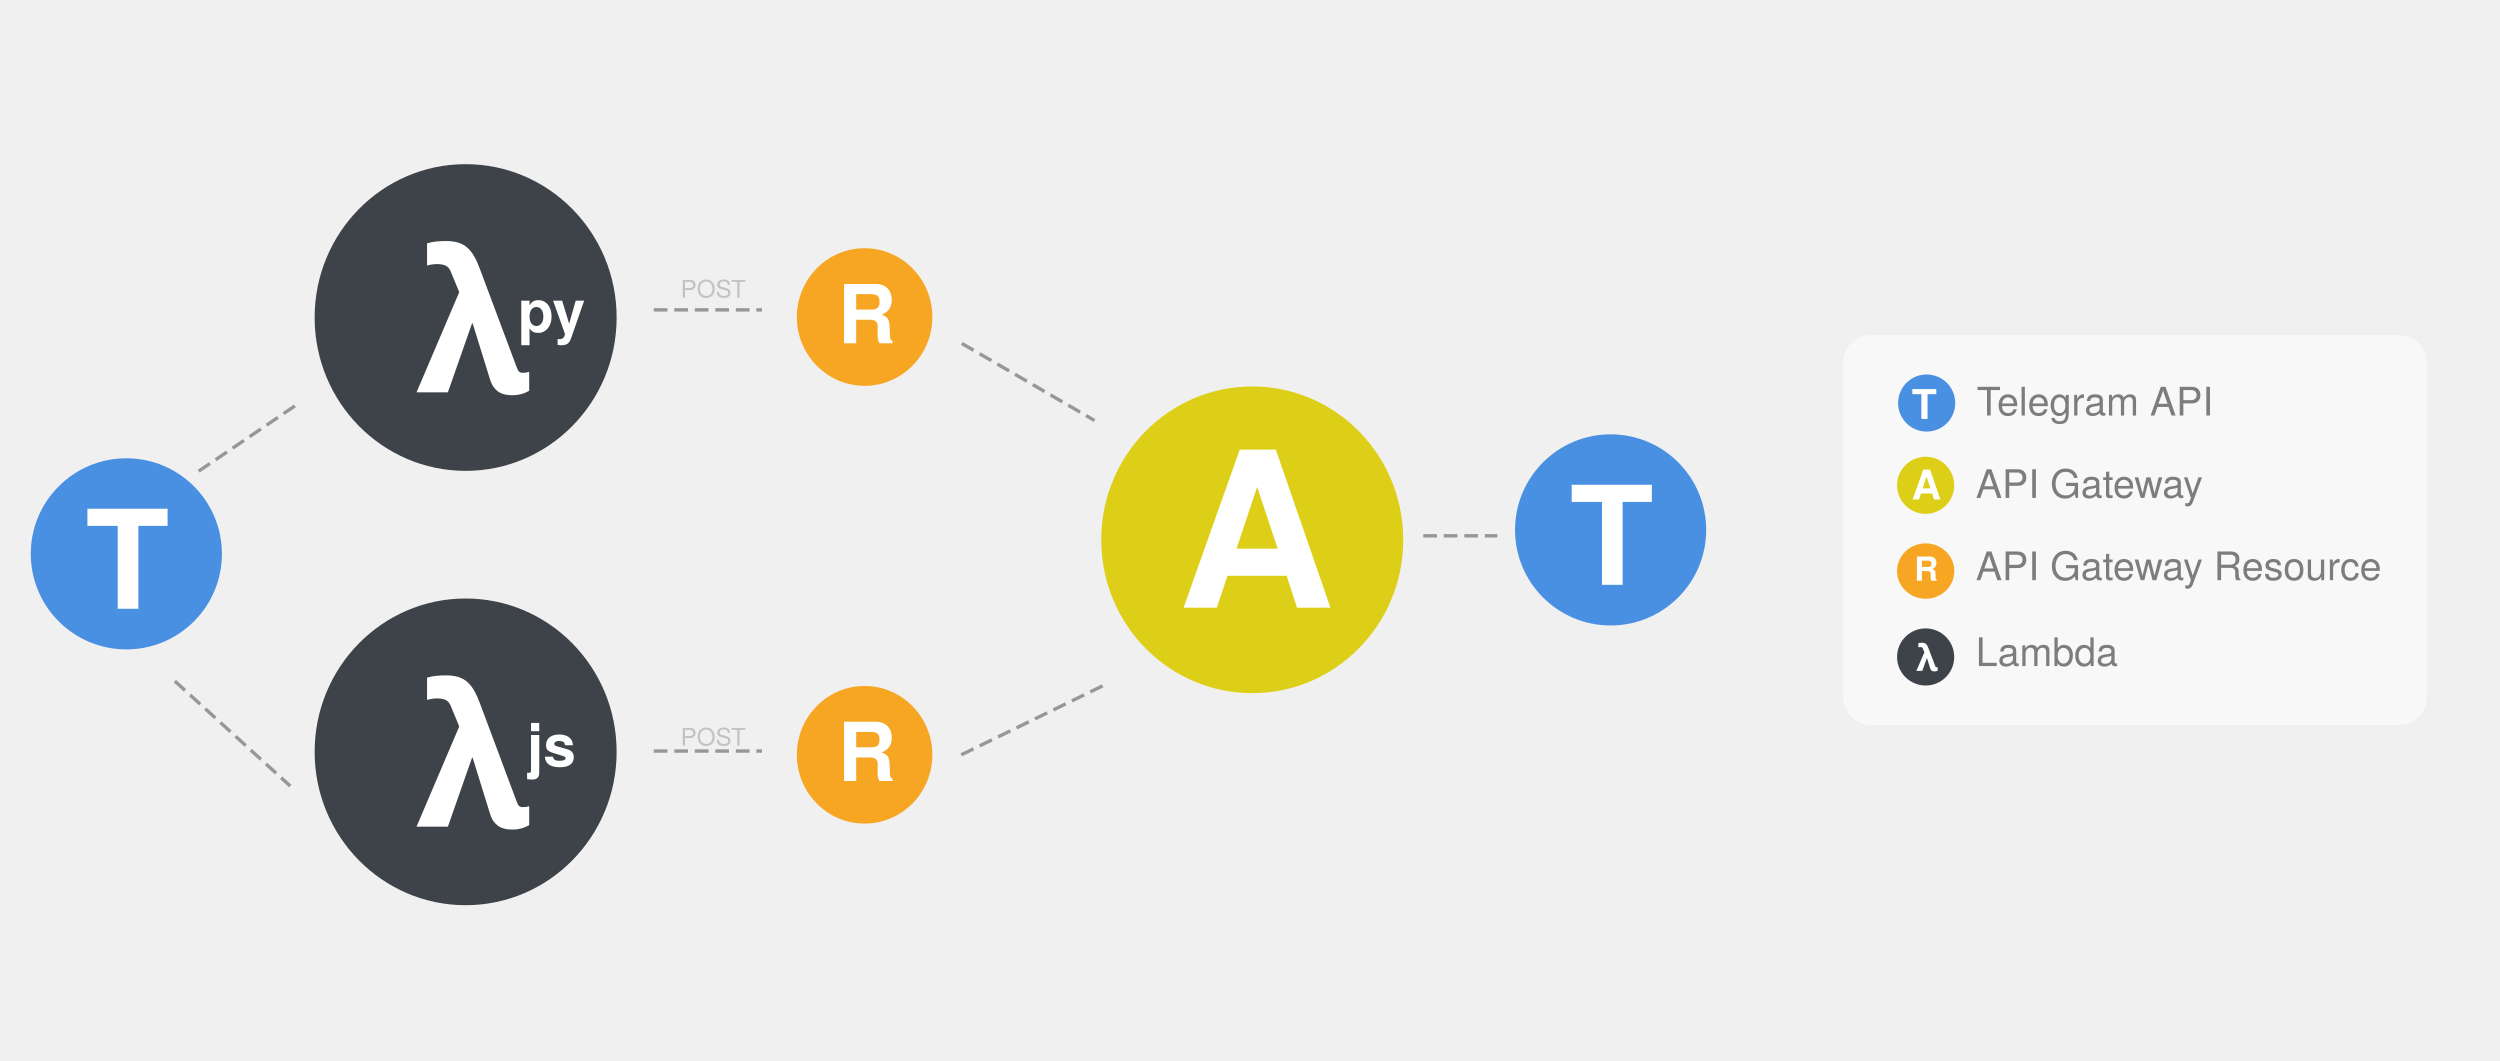
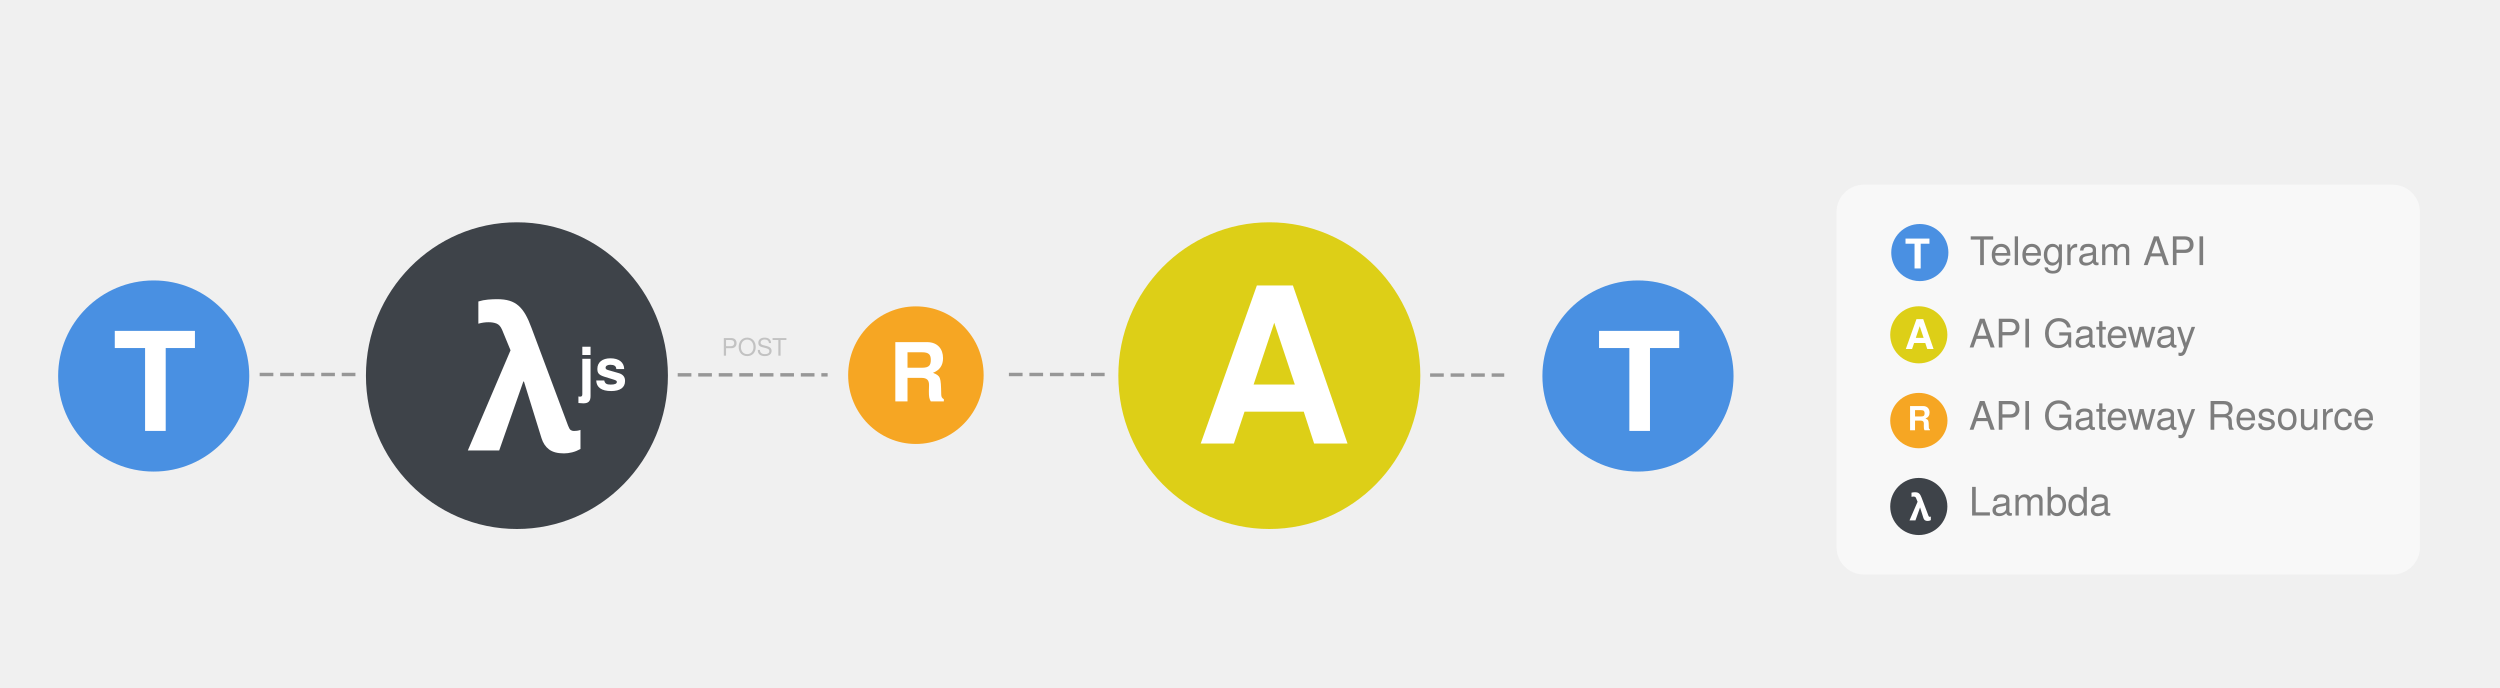
- <svg xmlns="http://www.w3.org/2000/svg" width="731px" height="310px" viewBox="0 0 731 310" version="1.1">
+ <svg xmlns="http://www.w3.org/2000/svg" width="731px" height="201px" viewBox="0 0 731 201" version="1.1">
  <defs />
  <g id="Page-1" stroke="none" stroke-width="1" fill="none" fill-rule="evenodd">
    <g id="telegram">
-       <g id="Oval-1-+-λ-+-A" transform="translate(322, 113)">
+       <g id="Oval-1-+-λ-+-A" transform="translate(327, 65)">
        <g id="Oval-1-+-λ" fill="#DDCF17">
          <ellipse id="Oval-1" cx="44.151" cy="44.84" rx="44.151" ry="44.84" />
        </g>
        <text id="A" font-family="Helvetica Neue" font-size="63.387" font-weight="bold" fill="#FFFFFF">
          <tspan x="22.45" y="64.682">A</tspan>
        </text>
      </g>
-       <path d="M191.66,90.604 L222.294,90.604" id="Line" stroke="#979797" stroke-linecap="square" stroke-dasharray="3,3" />
-       <g id="Oval-1-+-λ-+-py" transform="translate(92, 48)">
-         <g id="Oval-1-+-λ">
-           <ellipse id="Oval-1" fill="#3E4349" cx="44.151" cy="44.84" rx="44.151" ry="44.84" />
-           <path d="M60.802,61.015 C61.123,61.015 61.435,60.995 61.737,60.954 C62.038,60.913 62.37,60.832 62.732,60.709 L62.732,66.284 C61.928,66.734 61.113,67.061 60.289,67.265 C59.465,67.469 58.67,67.571 57.906,67.571 C56.016,67.571 54.558,67.183 53.532,66.407 C52.507,65.631 51.773,64.528 51.331,63.099 L46.203,46.556 L46.022,46.556 L38.964,66.713 L29.794,66.713 L42.282,37.428 L39.808,31.423 C39.406,30.484 38.873,29.881 38.21,29.616 C37.546,29.35 36.752,29.218 35.827,29.218 C34.862,29.218 33.876,29.361 32.871,29.647 L32.871,23.152 C33.796,22.866 34.731,22.683 35.676,22.601 C36.621,22.519 37.516,22.478 38.361,22.478 C39.768,22.478 40.975,22.631 41.98,22.938 C42.986,23.244 43.87,23.734 44.634,24.408 C45.399,25.082 46.082,25.95 46.686,27.012 C47.289,28.074 47.872,29.381 48.435,30.933 L59.113,59.484 C59.354,60.137 59.605,60.556 59.867,60.74 C60.128,60.924 60.44,61.015 60.802,61.015 L60.802,61.015 Z" id="λ" fill="#FFFFFF" />
-         </g>
-         <text id="py" font-family="Helvetica Neue" font-size="17.167" font-weight="bold" fill="#FFFFFF">
-           <tspan x="59.425" y="49.188">py</tspan>
-         </text>
-       </g>
-       <g id="Oval-1-+-λ-+-js" transform="translate(92, 175)">
+       <g id="Oval-1-+-λ-+-js" transform="translate(107, 65)">
        <g id="Oval-1-+-λ">
          <ellipse id="Oval-1" fill="#3E4349" cx="44.151" cy="44.84" rx="44.151" ry="44.84" />
          <path d="M60.802,61.015 C61.123,61.015 61.435,60.995 61.737,60.954 C62.038,60.913 62.37,60.832 62.732,60.709 L62.732,66.284 C61.928,66.734 61.113,67.061 60.289,67.265 C59.465,67.469 58.67,67.571 57.906,67.571 C56.016,67.571 54.558,67.183 53.532,66.407 C52.507,65.631 51.773,64.528 51.331,63.099 L46.203,46.556 L46.022,46.556 L38.964,66.713 L29.794,66.713 L42.282,37.428 L39.808,31.423 C39.406,30.484 38.873,29.881 38.21,29.616 C37.546,29.35 36.752,29.218 35.827,29.218 C34.862,29.218 33.876,29.361 32.871,29.647 L32.871,23.152 C33.796,22.866 34.731,22.683 35.676,22.601 C36.621,22.519 37.516,22.478 38.361,22.478 C39.768,22.478 40.975,22.631 41.98,22.938 C42.986,23.244 43.87,23.734 44.634,24.408 C45.399,25.082 46.082,25.95 46.686,27.012 C47.289,28.074 47.872,29.381 48.435,30.933 L59.113,59.484 C59.354,60.137 59.605,60.556 59.867,60.74 C60.128,60.924 60.44,61.015 60.802,61.015 L60.802,61.015 Z" id="λ" fill="#FFFFFF" />
        </g>
        <text id="js" font-family="Helvetica Neue" font-size="17.167" font-weight="bold" fill="#FFFFFF">
          <tspan x="62.067" y="49.188">js</tspan>
        </text>
      </g>
-       <path d="M281.5,220.5 L322.5,200.5" id="Line" stroke="#979797" stroke-linecap="square" stroke-dasharray="3,3" />
-       <g id="Oval-1-+-λ-+-A" transform="translate(233, 72)">
-         <g id="Oval-1-+-λ" fill="#F6A623">
-           <ellipse id="Oval-1" cx="19.808" cy="20.699" rx="19.808" ry="20.118" />
-         </g>
-         <text id="R" font-family="Helvetica Neue" font-size="23.77" font-weight="bold" fill="#FFFFFF">
-           <tspan x="11.885" y="28.365">R</tspan>
-         </text>
-       </g>
-       <path d="M281.66,100.671 L319.608,122.701" id="Line" stroke="#979797" stroke-linecap="square" stroke-dasharray="3,3" />
-       <g id="Group" transform="translate(539, 98)">
+       <path d="M295.5,109.5 L323.5,109.5" id="Line" stroke="#979797" stroke-linecap="square" stroke-dasharray="3,3" />
+       <g id="Group" transform="translate(537, 54)">
        <rect id="Rectangle-1" fill="#F8F8F8" x="0" y="0" width="170.595" height="113.984" rx="8" />
        <g id="Oval-1-+-λ-+-A" transform="translate(15.69893, 35.54952)">
          <g id="Oval-1-+-λ" fill="#DDCF17">
            <ellipse id="Oval-1" cx="8.356" cy="8.35" rx="8.356" ry="8.35" />
          </g>
          <text id="A" font-family="Helvetica Neue" font-size="11.988" font-weight="bold" fill="#FFFFFF">
            <tspan x="4.249" y="12.499">A</tspan>
          </text>
        </g>
        <g id="Oval-1-+-λ-+-A" transform="translate(15.69893, 60.64855)">
          <g id="Oval-1-+-λ" fill="#F6A623">
            <ellipse id="Oval-1" cx="8.373" cy="8.33" rx="8.373" ry="8.096" />
          </g>
          <text id="R" font-family="Helvetica Neue" font-size="9.716" font-weight="bold" fill="#FFFFFF">
            <tspan x="5.024" y="11.159">R</tspan>
          </text>
        </g>
        <g id="Oval-1-+-λ-+-py" transform="translate(15.69893, 85.74759)">
          <g id="Oval-1-+-λ">
            <ellipse id="Oval-1" fill="#3E4349" cx="8.356" cy="8.35" rx="8.356" ry="8.35" />
            <path d="M11.507,11.362 C11.568,11.362 11.627,11.358 11.684,11.35 C11.742,11.343 11.804,11.328 11.873,11.305 L11.873,12.343 C11.721,12.427 11.566,12.487 11.41,12.525 C11.254,12.563 11.104,12.582 10.959,12.582 C10.602,12.582 10.326,12.51 10.132,12.366 C9.938,12.221 9.799,12.016 9.715,11.75 L8.744,8.669 L8.71,8.669 L7.374,12.423 L5.639,12.423 L8.002,6.969 L7.534,5.851 C7.458,5.676 7.357,5.564 7.232,5.515 C7.106,5.465 6.956,5.441 6.781,5.441 C6.598,5.441 6.412,5.467 6.221,5.521 L6.221,4.311 C6.396,4.258 6.573,4.224 6.752,4.209 C6.931,4.193 7.1,4.186 7.26,4.186 C7.527,4.186 7.755,4.214 7.945,4.271 C8.136,4.328 8.303,4.42 8.448,4.545 C8.592,4.671 8.722,4.832 8.836,5.03 C8.95,5.228 9.06,5.471 9.167,5.76 L11.188,11.077 C11.233,11.198 11.281,11.276 11.331,11.31 C11.38,11.345 11.439,11.362 11.507,11.362 L11.507,11.362 Z" id="λ" fill="#FFFFFF" />
          </g>
        </g>
        <text id="API-Gateway" font-family="Helvetica Neue" font-size="11.504" font-weight="260" fill="#7D7D7D">
          <tspan x="38.724" y="47.595">API Gateway</tspan>
        </text>
        <text id="API-Gateway-Resource" font-family="Helvetica Neue" font-size="11.504" font-weight="260" fill="#7D7D7D">
          <tspan x="38.724" y="71.649">API Gateway Resource</tspan>
        </text>
        <text id="Lambda" font-family="Helvetica Neue" font-size="11.504" font-weight="260" fill="#7D7D7D">
          <tspan x="38.724" y="96.748">Lambda</tspan>
        </text>
        <g id="Oval-1-+-λ-+-A" transform="translate(16, 11.49628)">
          <g id="Oval-1-+-λ" fill="#4A90E2">
            <path d="M1.465,13.073 C2.971,15.263 5.496,16.7 8.356,16.7 C12.971,16.7 16.712,12.961 16.712,8.35 C16.712,3.738 12.971,0 8.356,0 C3.741,0 0,3.738 0,8.35 C0,10.103 0.541,11.73 1.465,13.073 Z" id="Oval-1" />
          </g>
          <text id="T" font-family="Helvetica Neue" font-size="11.988" font-weight="bold" fill="#FFFFFF">
            <tspan x="4" y="13">T</tspan>
          </text>
        </g>
        <text id="Telegram-API" font-family="Helvetica Neue" font-size="11.504" font-weight="260" fill="#7D7D7D">
          <tspan x="39" y="23.496">Telegram API</tspan>
        </text>
      </g>
      <text id="POST" font-family="Helvetica Neue" font-size="7.08" font-weight="260" fill="#C2C2C2">
-         <tspan x="199" y="218">POST</tspan>
+         <tspan x="211" y="104">POST</tspan>
      </text>
-       <path d="M191.66,219.604 L222.294,219.604" id="Line" stroke="#979797" stroke-linecap="square" stroke-dasharray="3,3" />
-       <g id="Oval-1-+-λ-+-A" transform="translate(233, 200)">
+       <path d="M198.66,109.604 L241.5,109.604" id="Line" stroke="#979797" stroke-linecap="square" stroke-dasharray="3,3" />
+       <g id="Oval-1-+-λ-+-A" transform="translate(248, 89)">
        <g id="Oval-1-+-λ" fill="#F6A623">
          <ellipse id="Oval-1" cx="19.808" cy="20.699" rx="19.808" ry="20.118" />
        </g>
        <text id="R" font-family="Helvetica Neue" font-size="23.77" font-weight="bold" fill="#FFFFFF">
          <tspan x="11.885" y="28.365">R</tspan>
        </text>
      </g>
-       <text id="POST" font-family="Helvetica Neue" font-size="7.08" font-weight="260" fill="#C2C2C2">
-         <tspan x="199" y="87">POST</tspan>
-       </text>
-       <g id="Oval-1-+-λ-+-A" transform="translate(9, 134)">
+       <g id="Oval-1-+-λ-+-A" transform="translate(17, 82)">
        <g id="Oval-1-+-λ" fill="#4990E2">
          <ellipse id="Oval-1" cx="27.944" cy="27.944" rx="27.944" ry="27.944" />
        </g>
        <text id="T" font-family="Helvetica Neue" font-size="40.119" font-weight="bold" fill="#FFFFFF">
          <tspan x="16" y="44">T</tspan>
        </text>
      </g>
-       <g id="Oval-1-+-λ-+-A" transform="translate(443, 127)">
+       <g id="Oval-1-+-λ-+-A" transform="translate(451, 82)">
        <g id="Oval-1-+-λ" fill="#4990E2">
          <ellipse id="Oval-1" cx="27.944" cy="27.944" rx="27.944" ry="27.944" />
        </g>
        <text id="T" font-family="Helvetica Neue" font-size="40.119" font-weight="bold" fill="#FFFFFF">
          <tspan x="16" y="44">T</tspan>
        </text>
      </g>
-       <path d="M58.5,137.5 L86.5,118.5" id="Line" stroke="#979797" stroke-linecap="square" stroke-dasharray="3,3" />
-       <path d="M51.5,199.5 L84.5,229.5" id="Line" stroke="#979797" stroke-linecap="square" stroke-dasharray="3,3" />
-       <path d="M416.66,156.671 L437.339,156.671" id="Line" stroke="#979797" stroke-linecap="square" stroke-dasharray="3,3" />
+       <path d="M76.426,109.5 L103.5,109.5" id="Line" stroke="#979797" stroke-linecap="square" stroke-dasharray="3,3" />
+       <path d="M418.66,109.671 L439.339,109.671" id="Line" stroke="#979797" stroke-linecap="square" stroke-dasharray="3,3" />
    </g>
  </g>
</svg>
